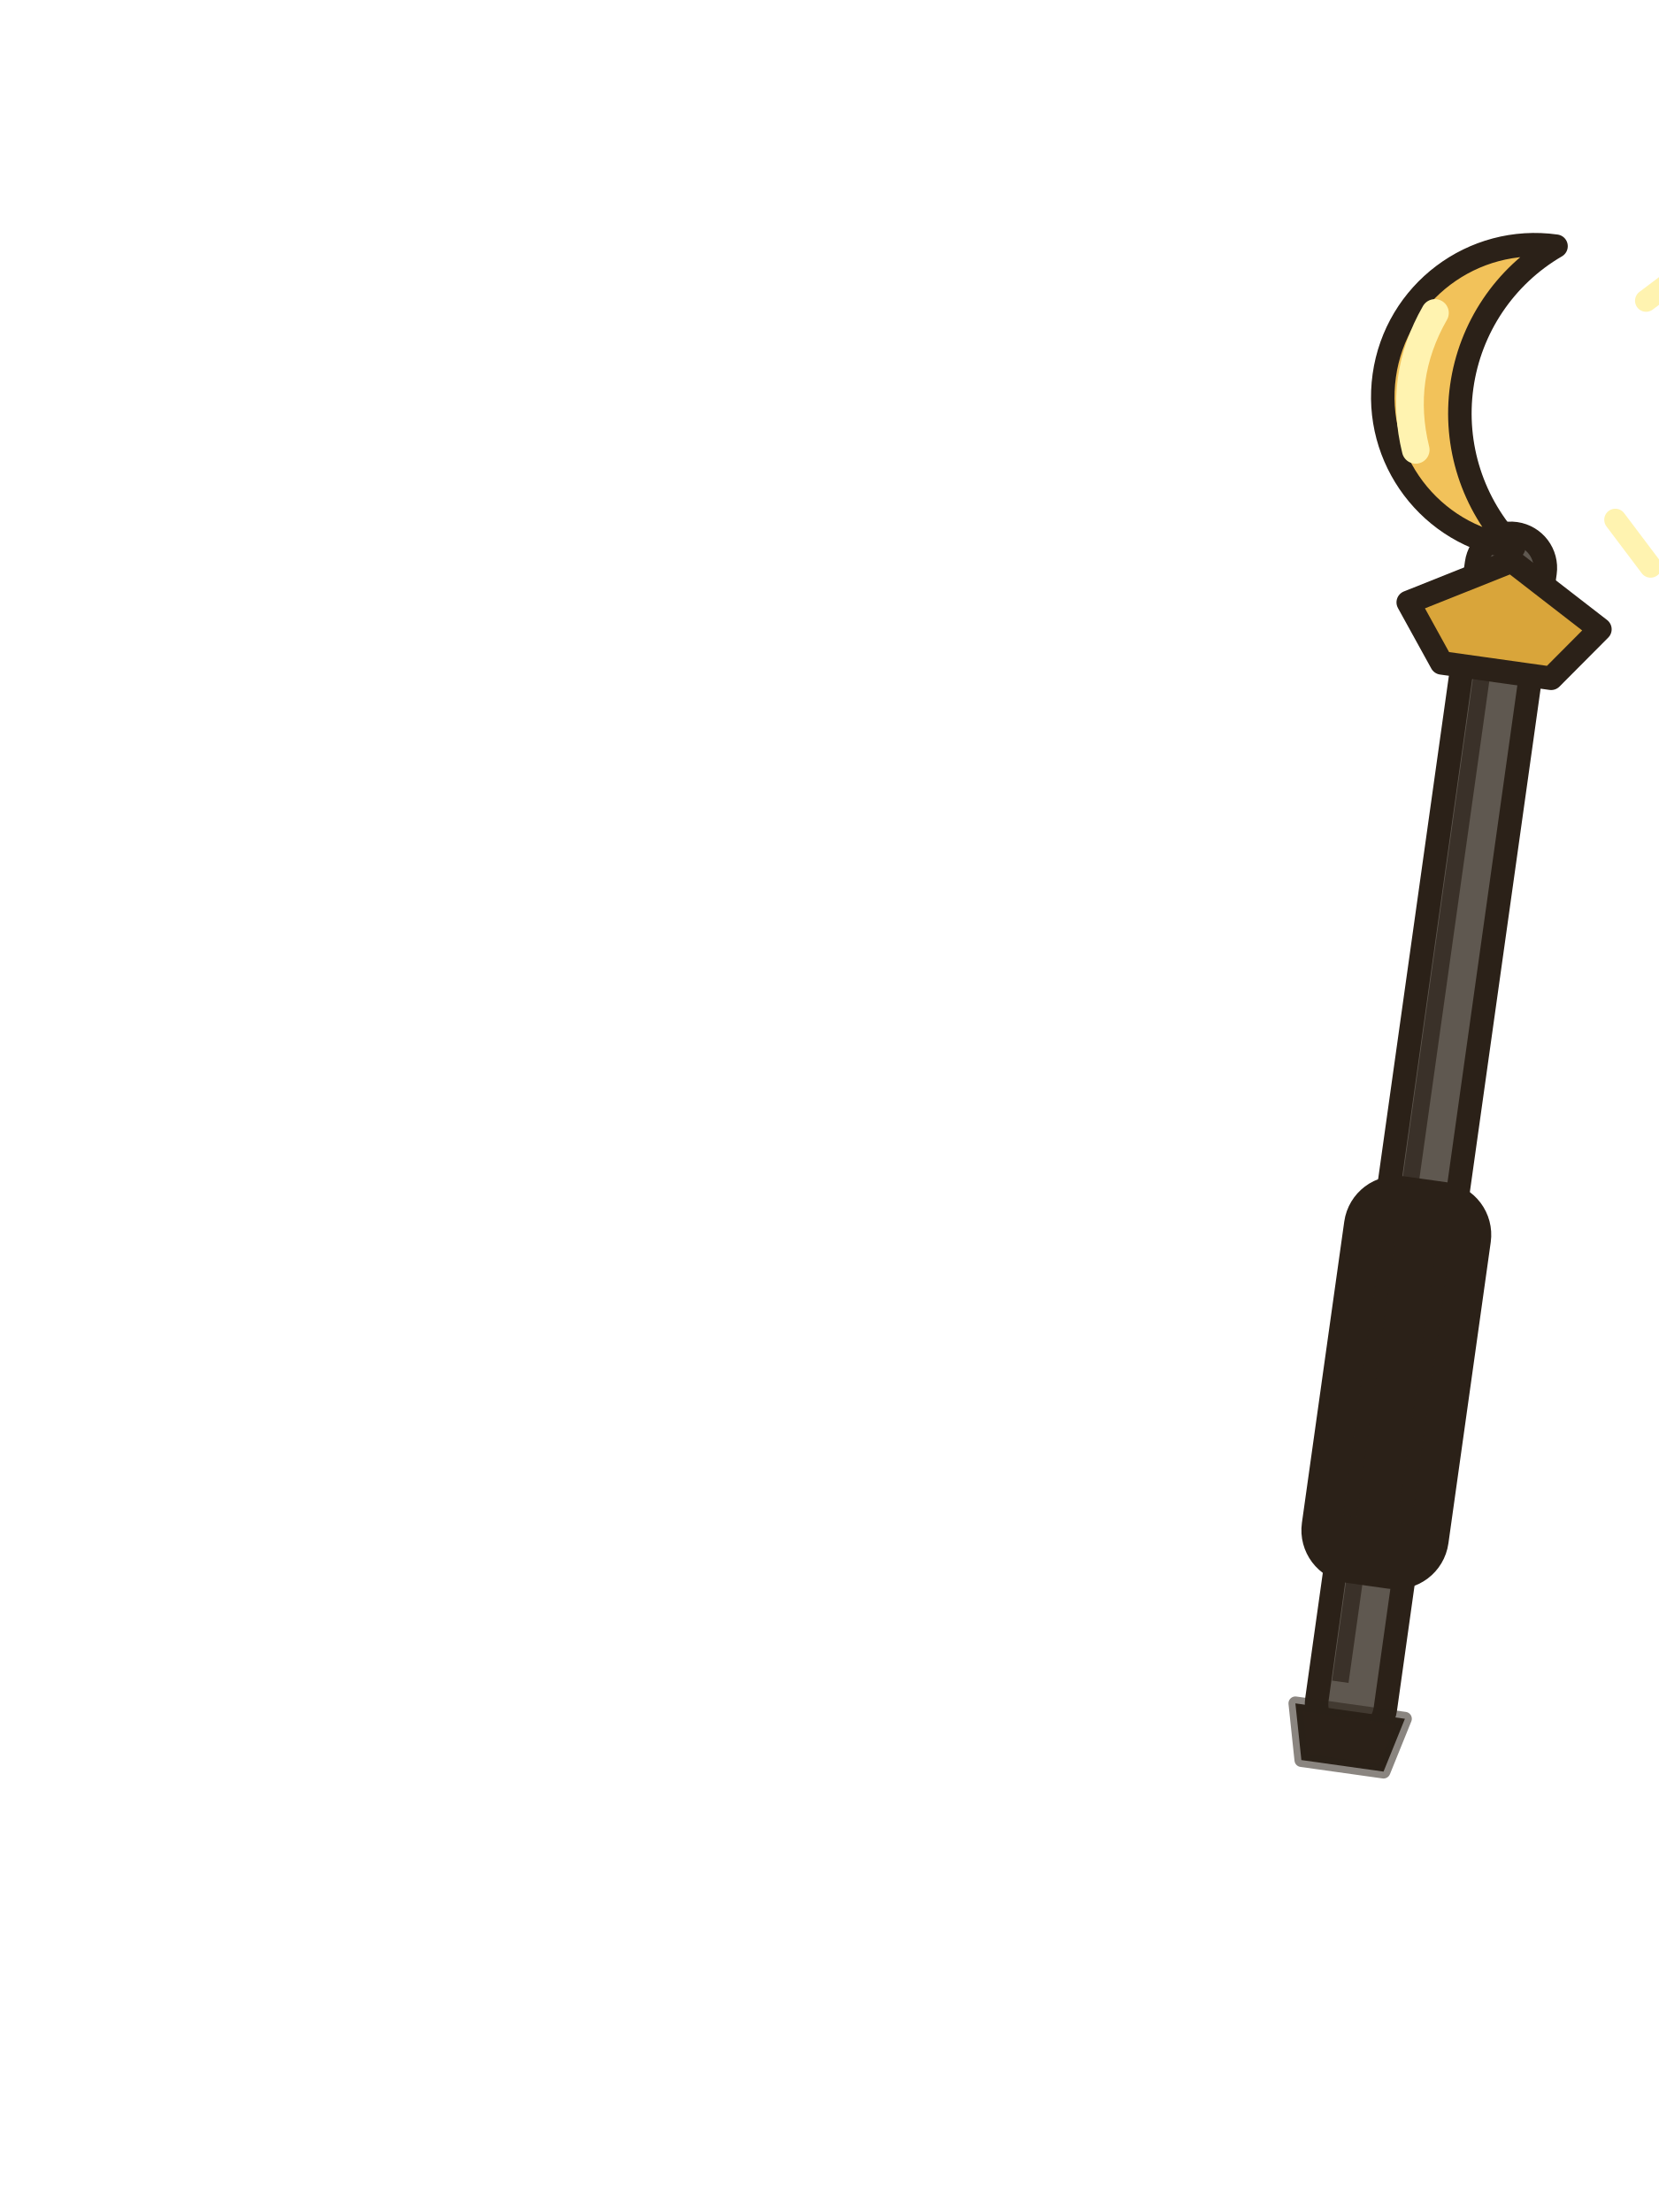
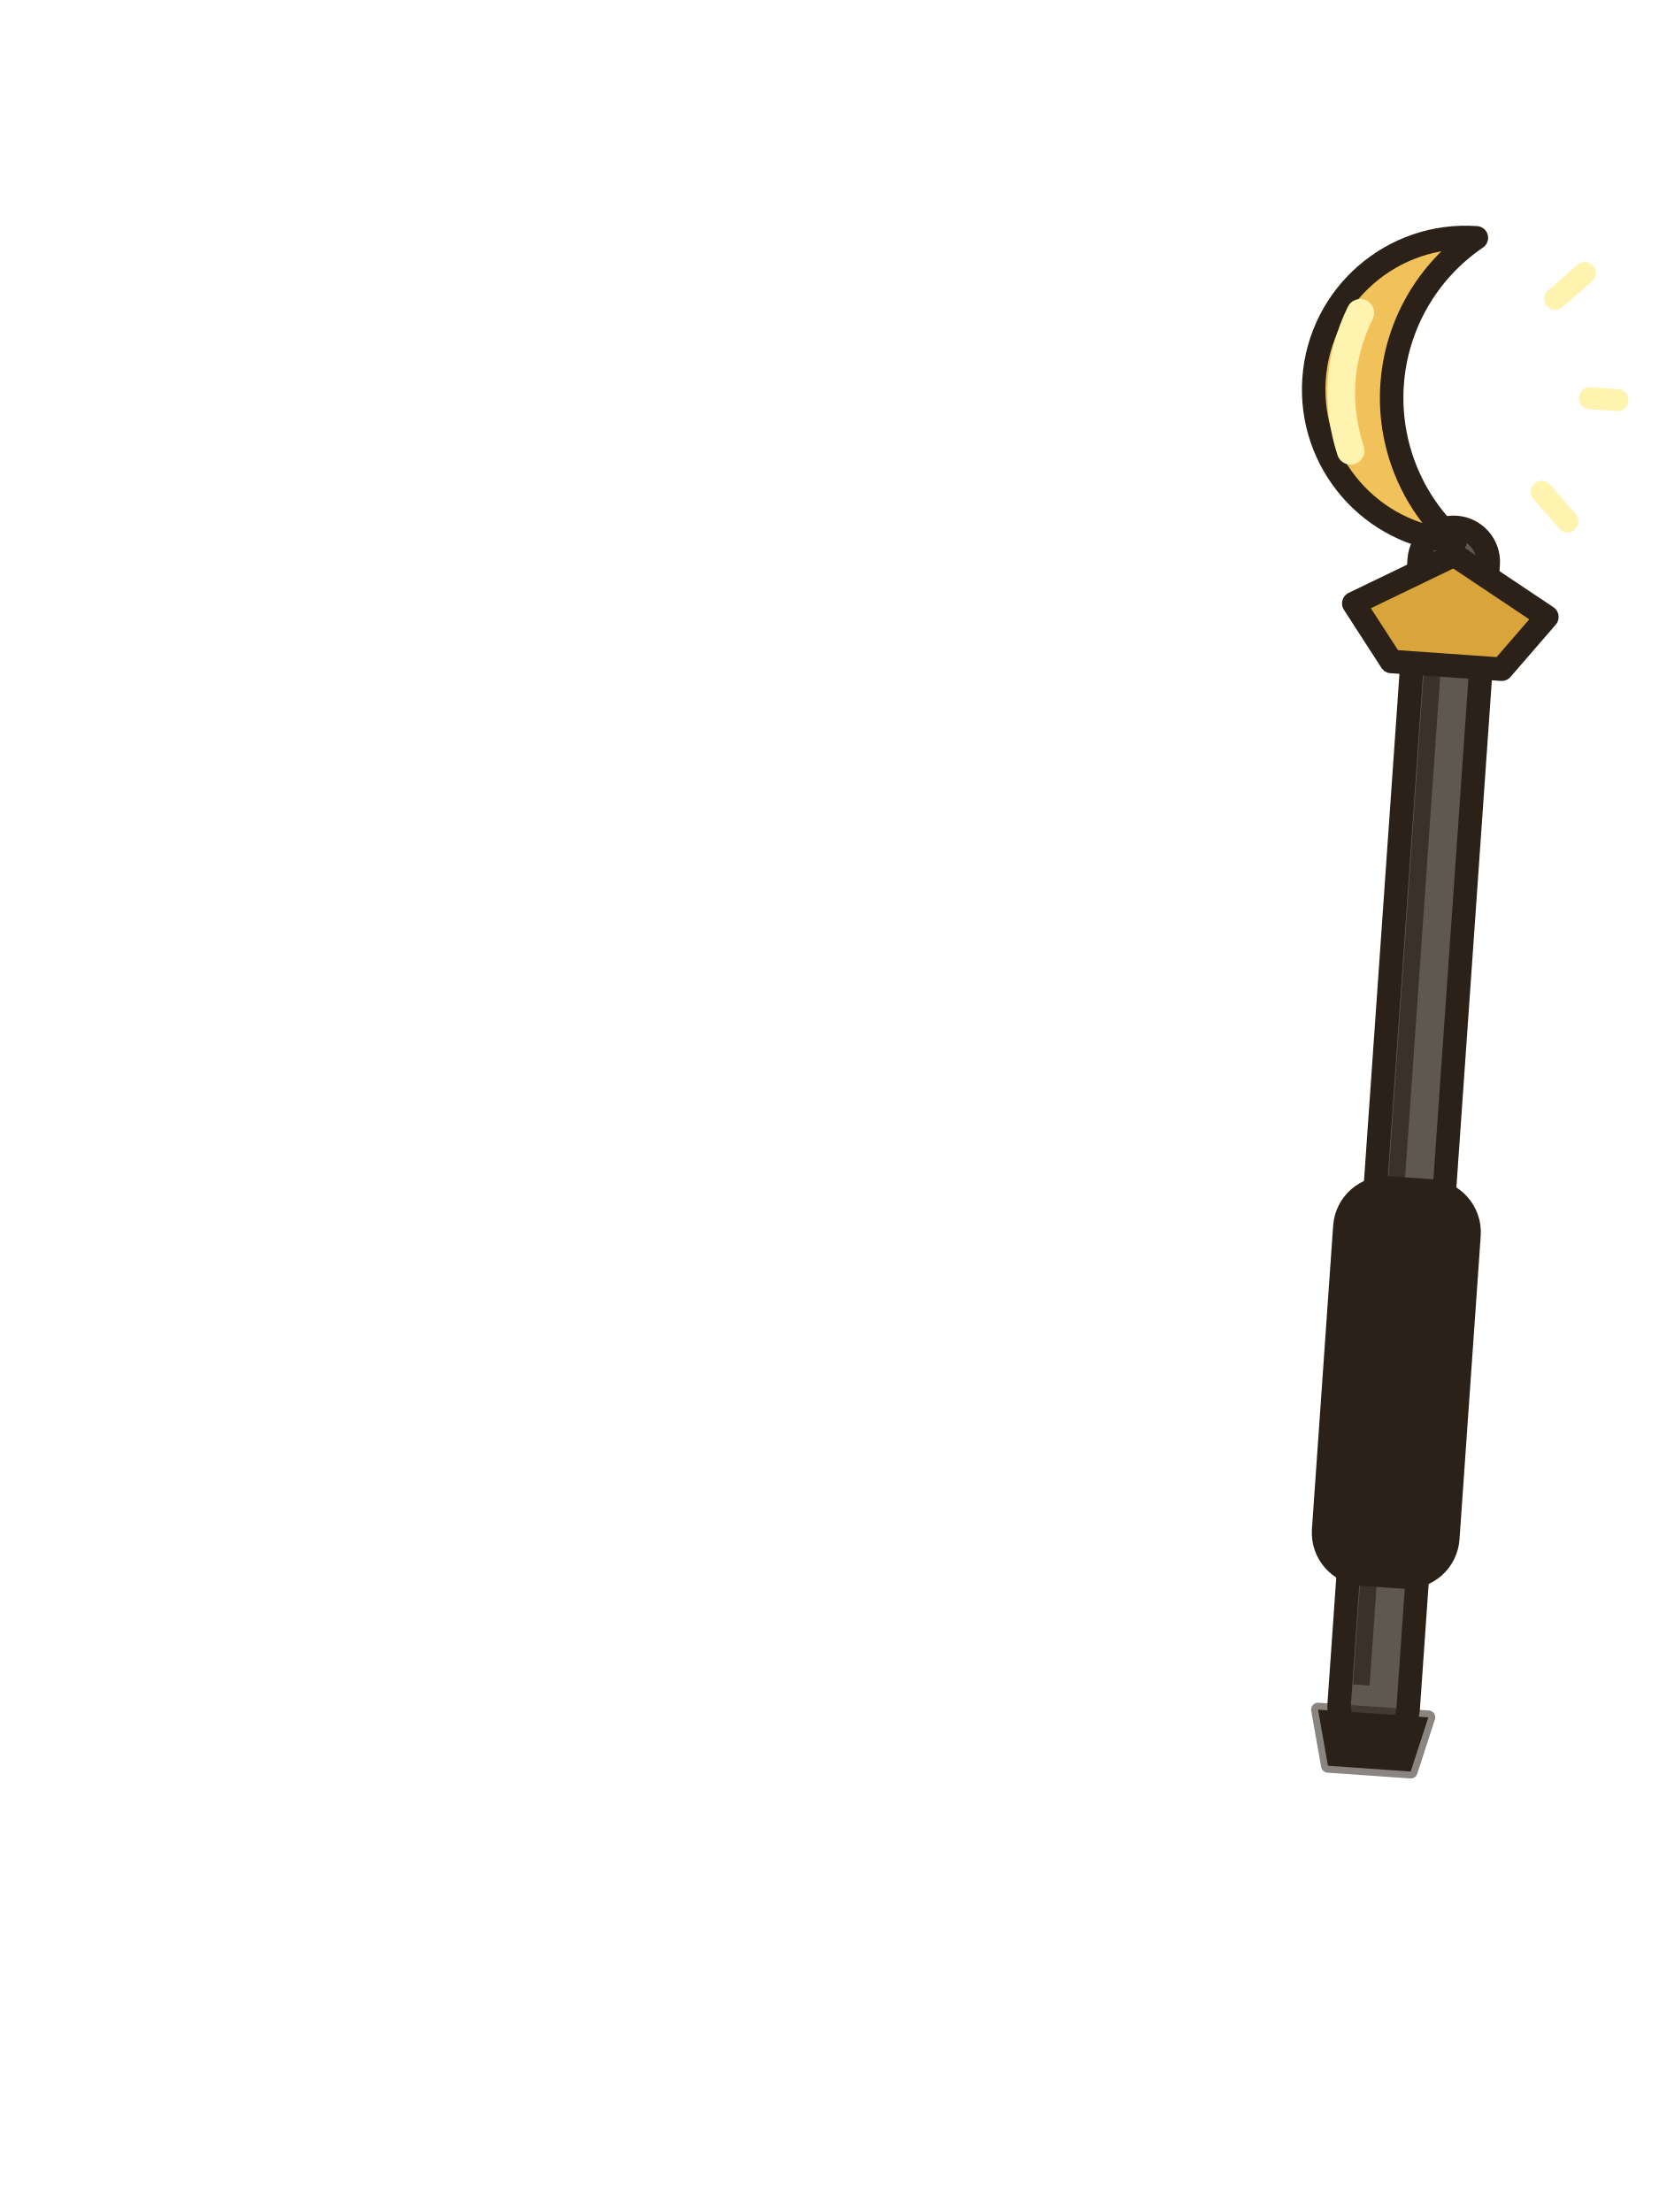
<svg xmlns="http://www.w3.org/2000/svg" width="120" height="160" viewBox="0 0 120 160">
-   <g transform="rotate(8 101 100)">
+   <g transform="rotate(4 101 100)">
    <rect x="98.5" y="38" width="5" height="88" rx="2.5" fill="#5f5850" stroke="#2b2118" stroke-width="1.7" stroke-linejoin="round" stroke-linecap="round" />
    <path d="M100,42 v80" stroke="#2b2118" stroke-width="1.2" opacity=".7" />
    <path d="M97,124 h8 l-1,4 h-6z" fill="#2b2118" stroke="#2b2118" stroke-width="1" stroke-opacity=".55" stroke-linejoin="round" stroke-linecap="round" />
    <rect x="96.5" y="86" width="9" height="28" rx="3" fill="#2b2118" stroke="#2b2118" stroke-width="1.7" stroke-linejoin="round" stroke-linecap="round" />
    <path d="M99,90 v20 M103,90 v20" stroke="#2b2118" stroke-width="1" opacity=".45" />
    <path d="M94,44 l7,-4 l7,4 l-3,4 h-8z" fill="#d9a53a" stroke="#2b2118" stroke-width="1.7" stroke-linejoin="round" stroke-linecap="round" />
    <path d="M101,17 A11,11 0 0 0 101,39 A14,14 0 0 1 101,17z" fill="#f2c25a" stroke="#2b2118" stroke-width="1.7" stroke-linejoin="round" stroke-linecap="round" />
    <path d="M93,23 q-2,5 0,10" fill="none" stroke="#fff3b0" stroke-width="2" stroke-linecap="round" />
-     <path d="M108,20 l3,-3 M108,36 l3,3 M112,28 h4" stroke="#fff3b0" stroke-width="1.6" stroke-linecap="round" />
+     <path d="M107,21 l2,-2 M107,35 l2,2 M110,28 h2" stroke="#fff3b0" stroke-width="1.6" stroke-linecap="round" />
  </g>
</svg>
